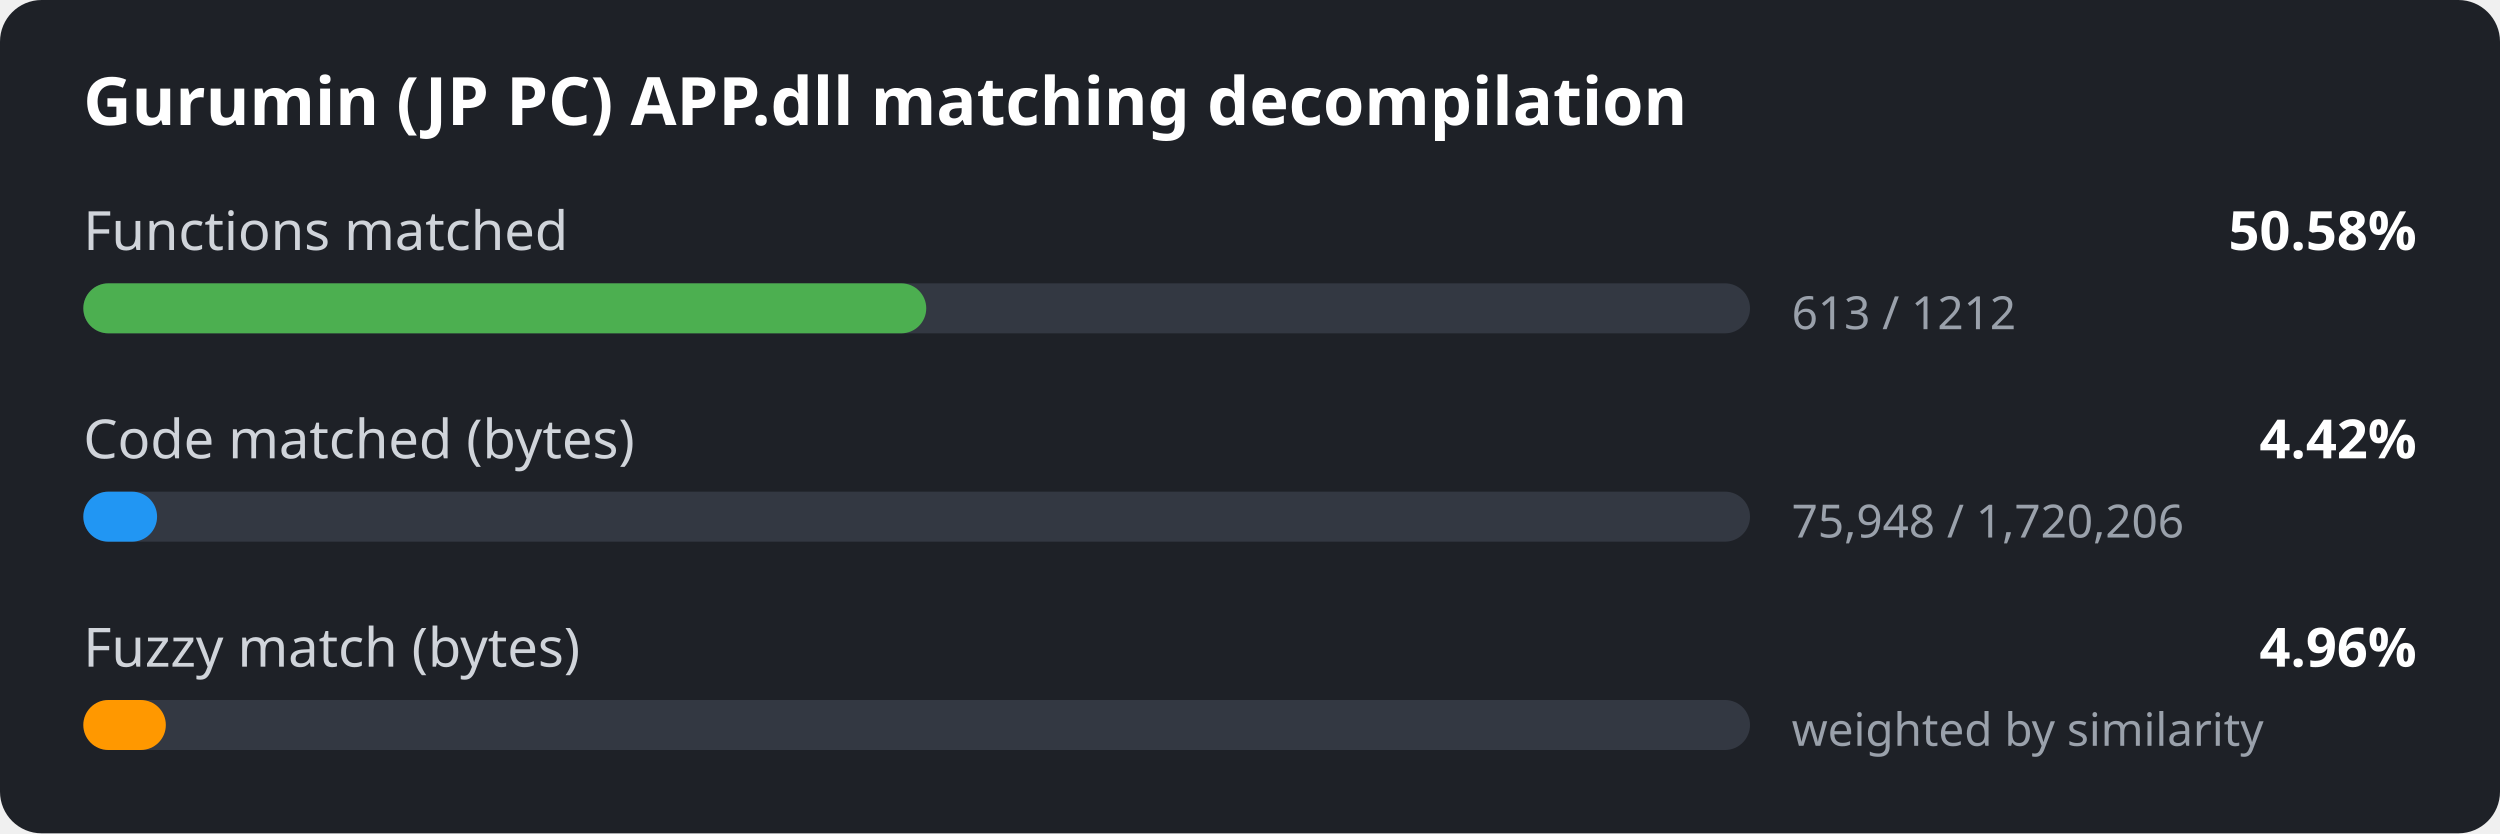
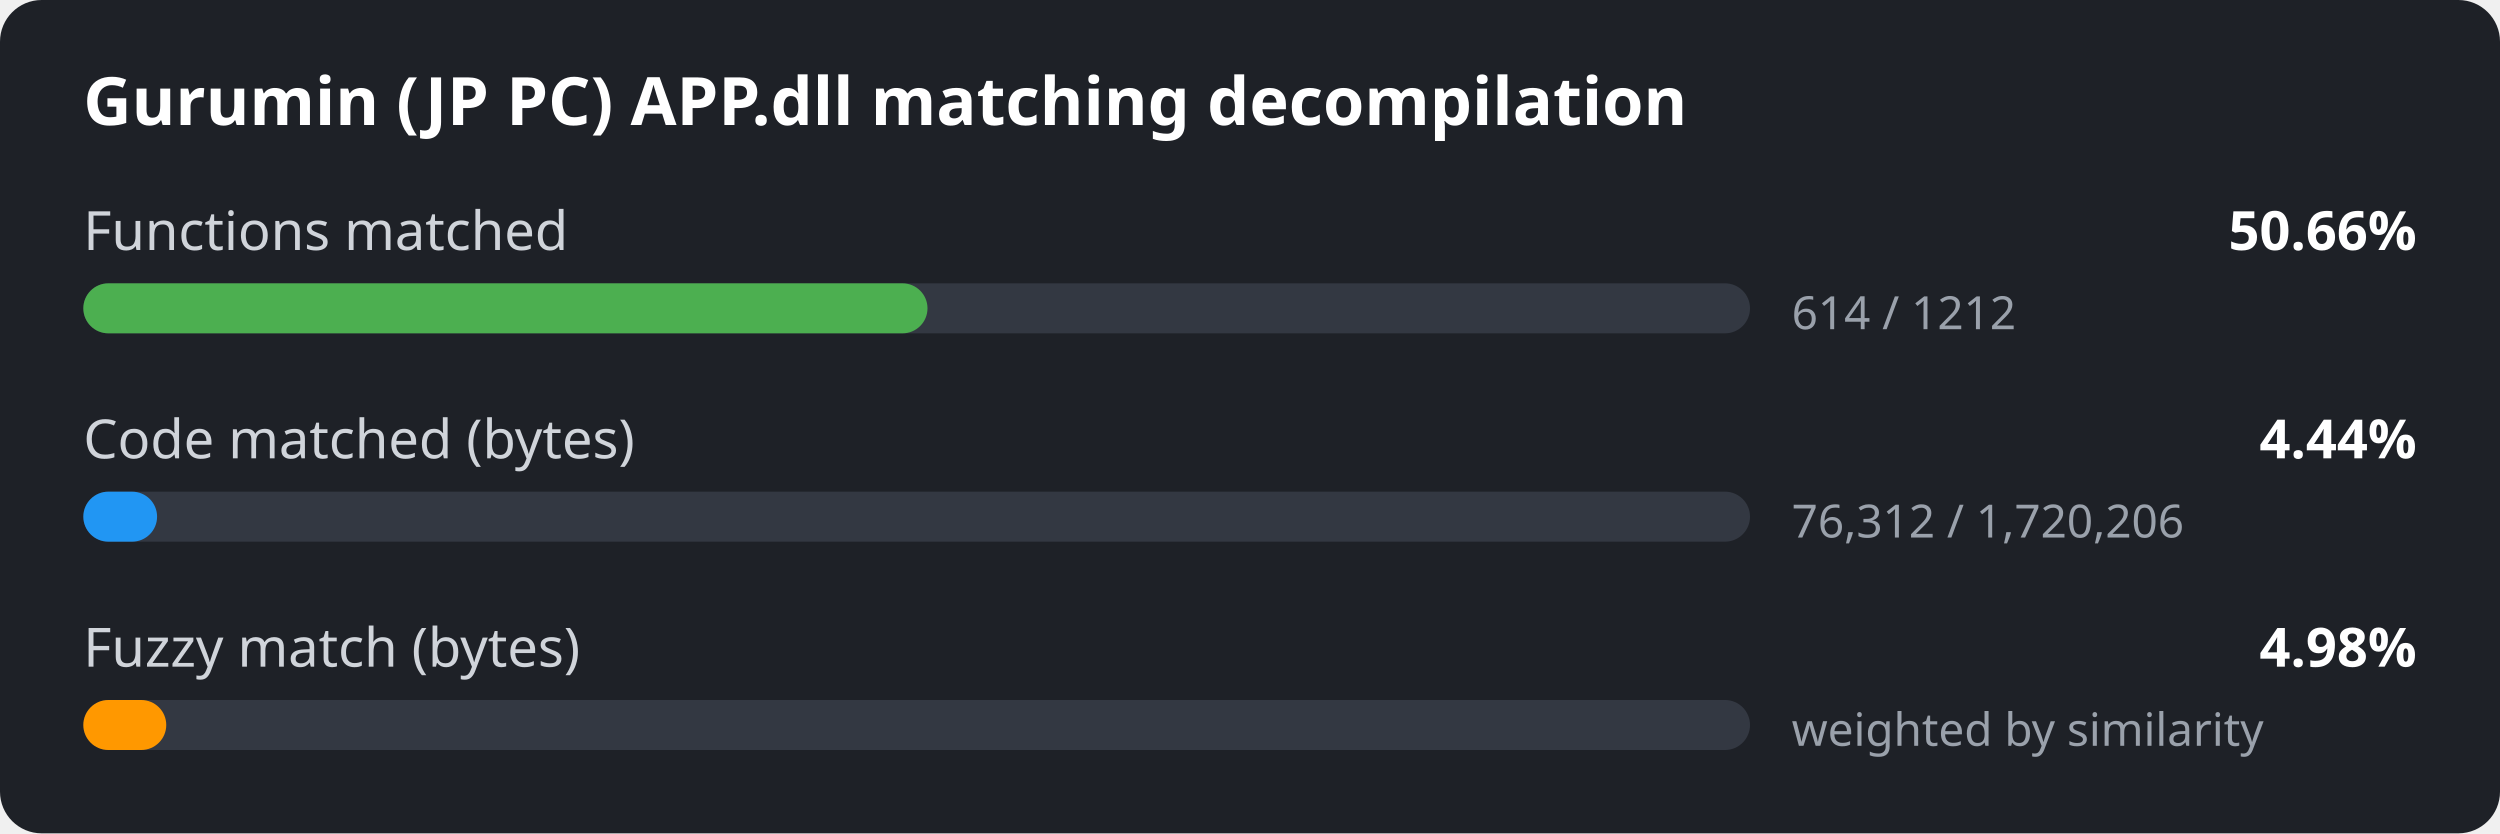
<svg xmlns="http://www.w3.org/2000/svg" width="600" height="200" viewBox="0 0 600 200">
  <style>
.bg { fill: #1e2127; }
.title { font: 600 16px sans-serif; fill: #ffffff; }
.label { font: 13px sans-serif; fill: #d0d4da; }
.value { font: 600 13px sans-serif; fill: #ffffff; }
.detail { font: 11px sans-serif; fill: #9aa1ab; }
.track { fill: #333842; }
</style>
  <rect width="600" height="200" rx="10" class="bg" />
  <text x="20" y="30" class="title">Gurumin (JP PC) APP.dll matching decompilation</text>
  <text x="20" y="60" class="label">Functions matched</text>
-   <text x="580" y="60" class="value" text-anchor="end">50.58%</text>
+   <text x="580" y="60" class="value" text-anchor="end">50.66%</text>
  <rect x="20" y="68" width="400" height="12" rx="6" class="track" />
-   <rect x="20" y="68" width="202.3" height="12" rx="6" fill="#4caf50" />
-   <text x="430" y="79" class="detail">613 / 1212</text>
+   <rect x="20" y="68" width="202.6" height="12" rx="6" fill="#4caf50" />
+   <text x="430" y="79" class="detail">614 / 1212</text>
  <text x="20" y="110" class="label">Code matched (bytes)</text>
-   <text x="580" y="110" class="value" text-anchor="end">4.42%</text>
+   <text x="580" y="110" class="value" text-anchor="end">4.44%</text>
  <rect x="20" y="118" width="400" height="12" rx="6" class="track" />
  <rect x="20" y="118" width="17.7" height="12" rx="6" fill="#2196f3" />
-   <text x="430" y="129" class="detail">75,948 / 1,720,206</text>
+   <text x="430" y="129" class="detail">76,312 / 1,720,206</text>
  <text x="20" y="160" class="label">Fuzzy match (bytes)</text>
-   <text x="580" y="160" class="value" text-anchor="end">4.96%</text>
+   <text x="580" y="160" class="value" text-anchor="end">4.98%</text>
  <rect x="20" y="168" width="400" height="12" rx="6" class="track" />
-   <rect x="20" y="168" width="19.8" height="12" rx="6" fill="#ff9800" />
+   <rect x="20" y="168" width="19.9" height="12" rx="6" fill="#ff9800" />
  <text x="430" y="179" class="detail">weighted by similarity</text>
</svg>
